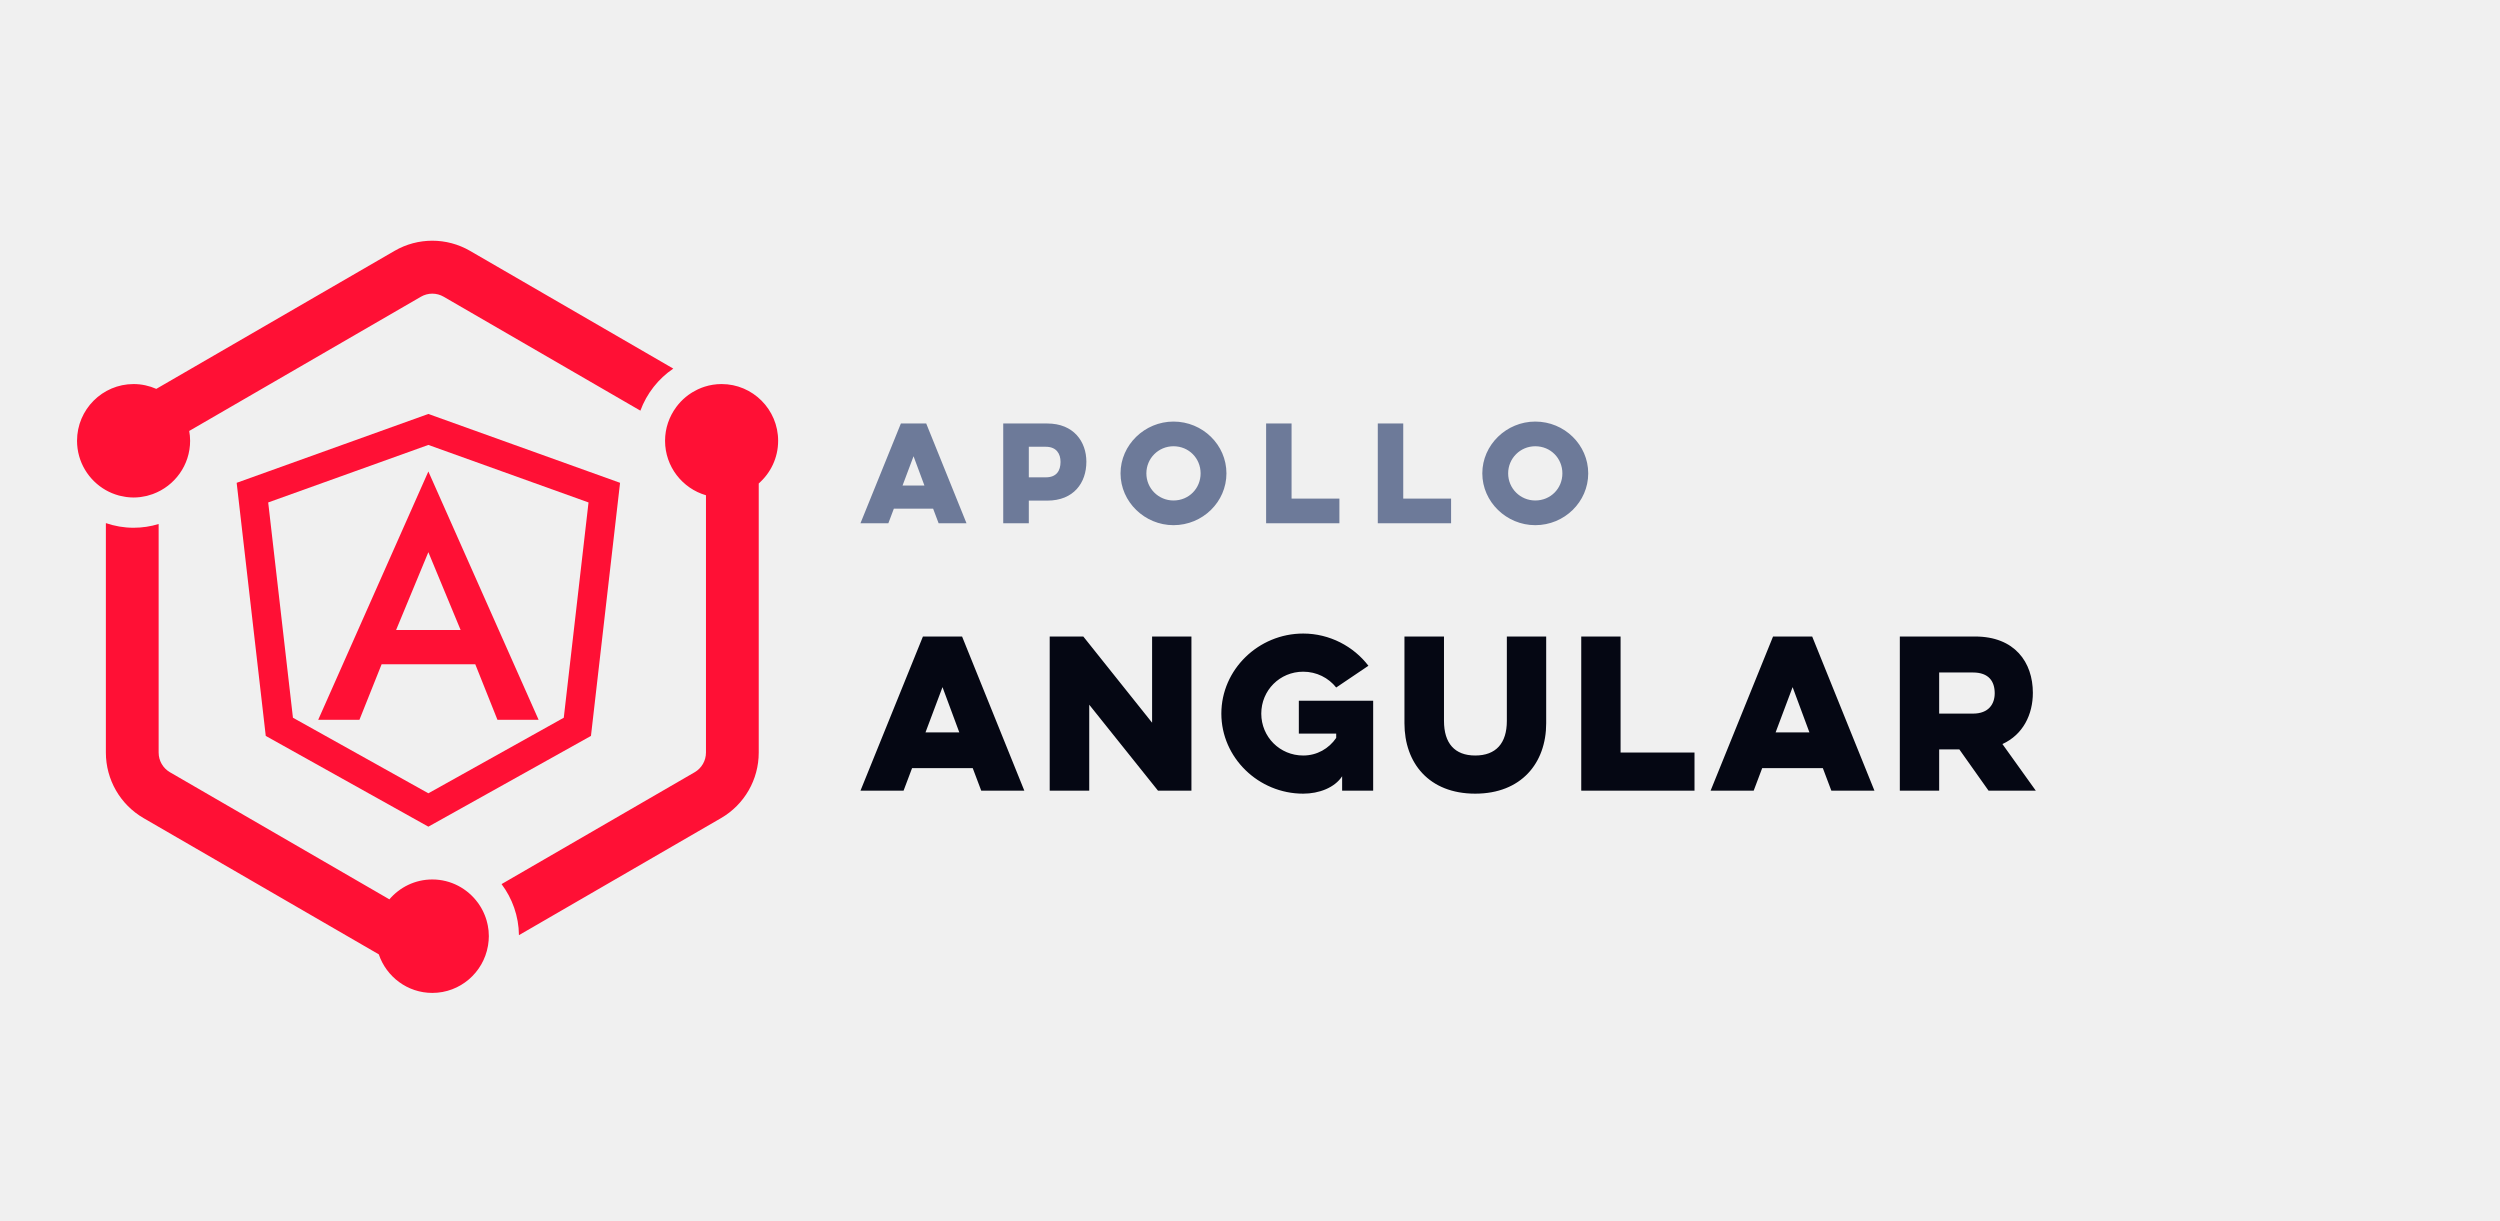
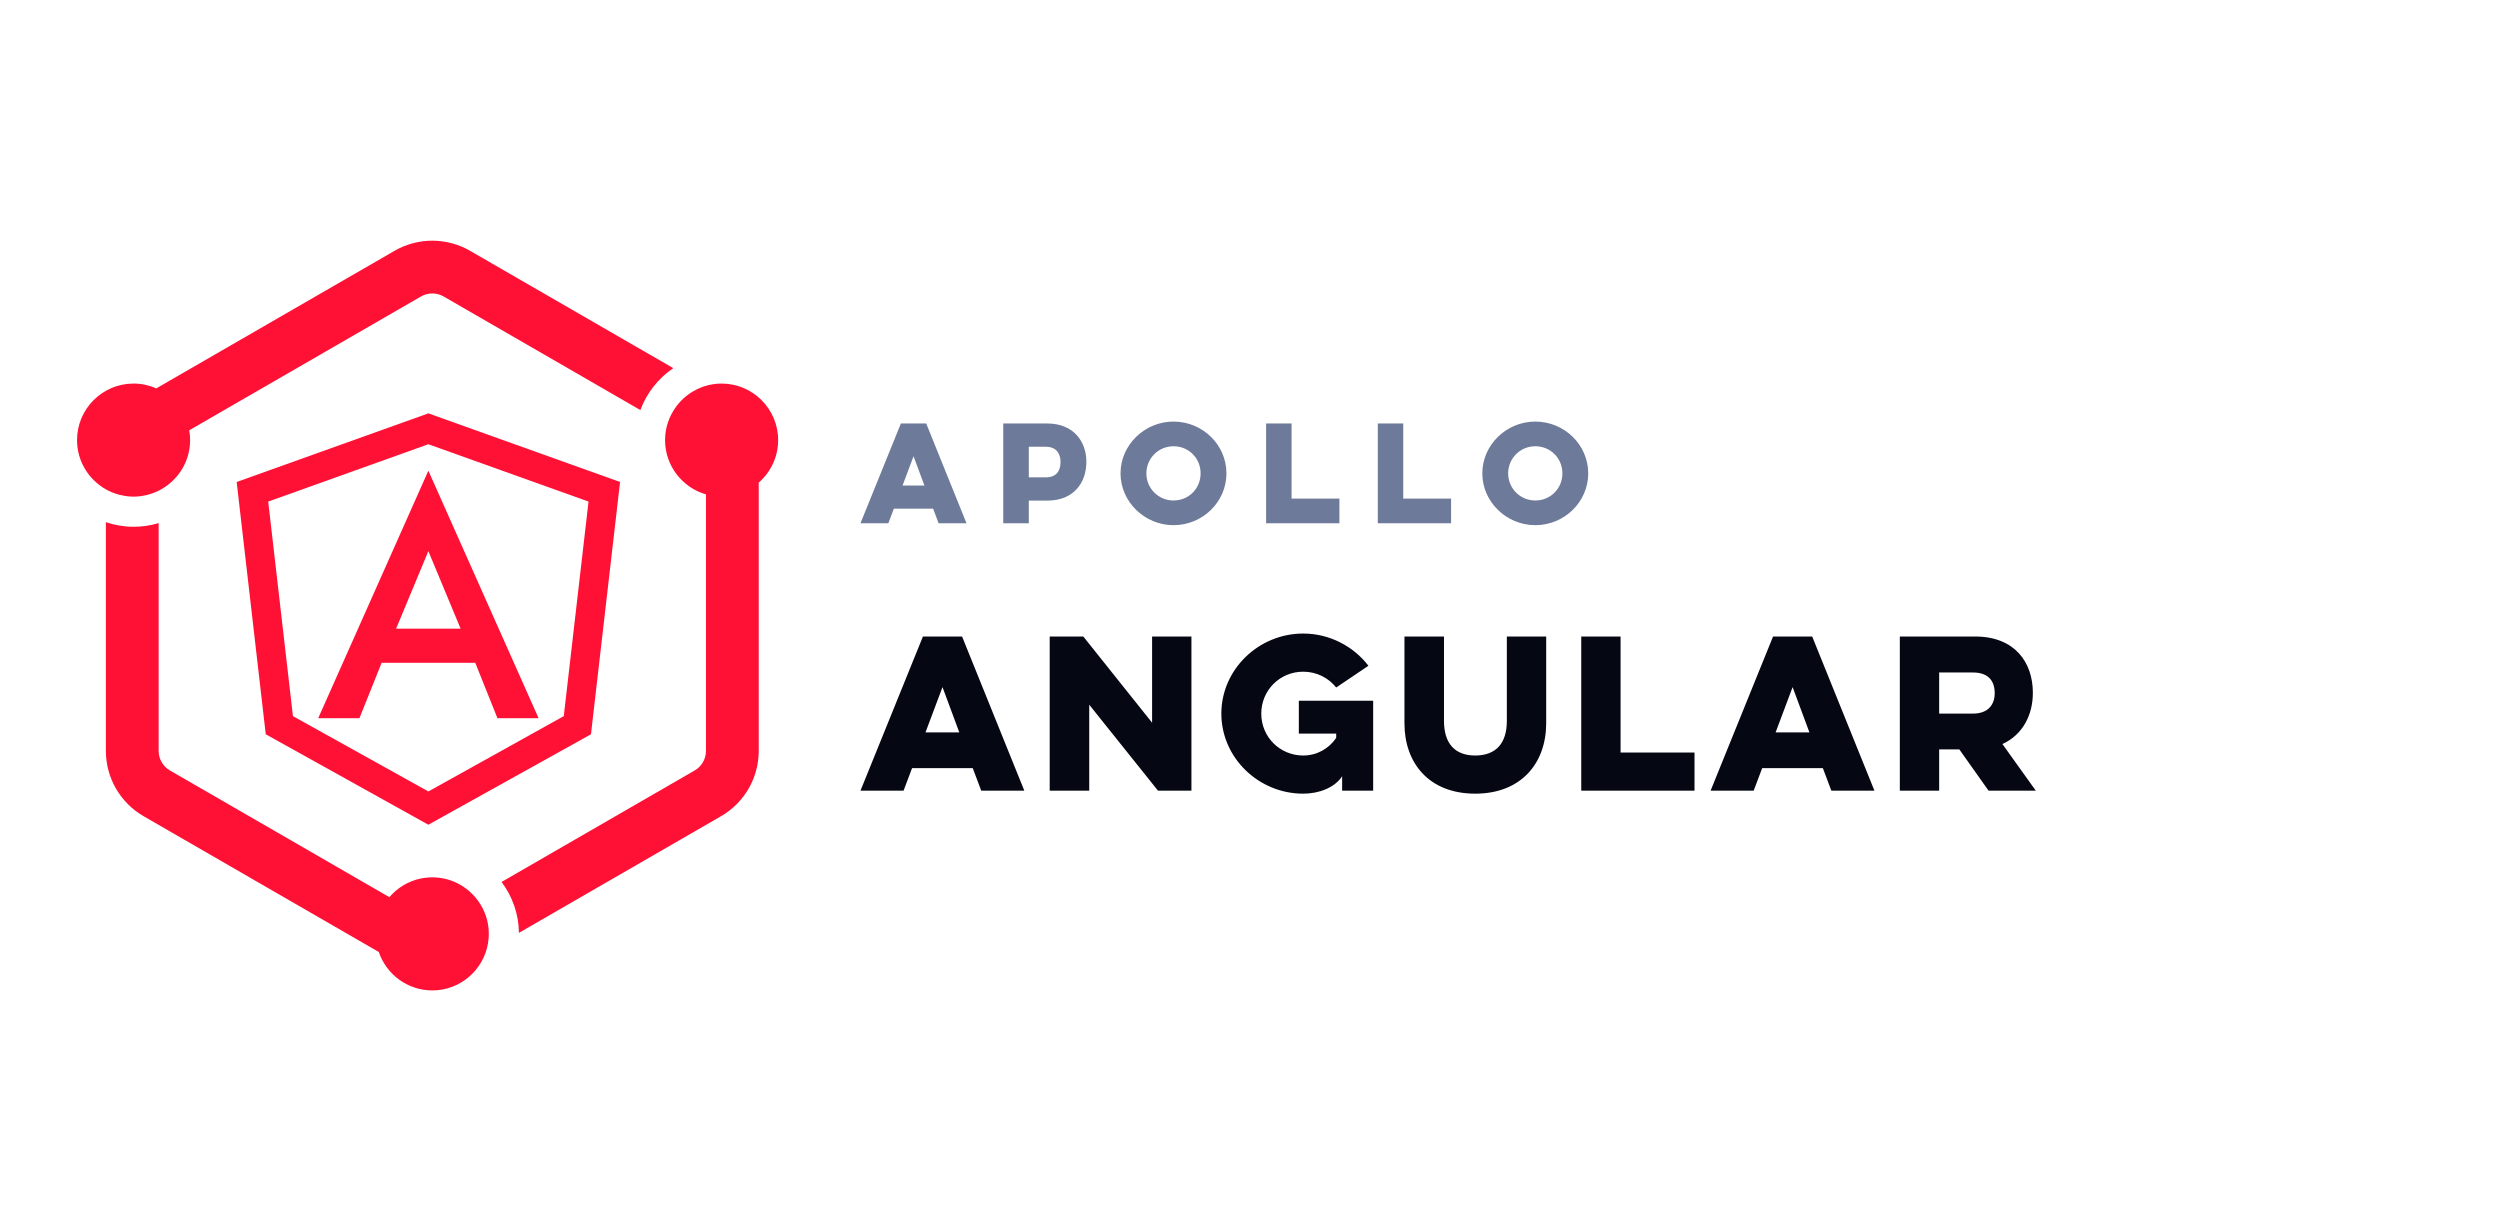
<svg xmlns="http://www.w3.org/2000/svg" width="215px" height="105px" viewBox="0 0 215 105" version="1.1">
  <g id="GraphQL-Tools/-Angular" stroke="none" stroke-width="1" fill="none" fill-rule="evenodd">
+     <rect id="Rectangle" fill="#FFFFFF" x="0" y="0" width="215" height="105" />
    <g id="Libraries-Logos-/-Angular" transform="translate(6, 20)" fill="#FF1035">
-       <path d="M36.04,60.512 C36.04,60.767 36.015,61.015 35.977,61.26 C35.972,61.291 35.968,61.321 35.963,61.351 C35.566,63.643 33.574,65.391 31.178,65.391 C29.042,65.391 27.227,63.999 26.576,62.074 L6.346,50.357 C4.34,49.195 3.105,47.047 3.105,44.724 L3.105,24.988 C3.854,25.243 4.653,25.387 5.488,25.387 C6.237,25.387 6.96,25.273 7.643,25.066 L7.643,44.724 C7.643,45.419 8.015,46.065 8.616,46.413 L27.487,57.344 C28.38,56.299 29.701,55.634 31.178,55.634 C32.784,55.634 34.206,56.422 35.093,57.63 C35.108,57.652 35.125,57.673 35.141,57.695 C35.203,57.783 35.261,57.873 35.318,57.966 C35.34,58.002 35.361,58.036 35.383,58.073 C35.432,58.158 35.478,58.246 35.523,58.334 C35.547,58.382 35.569,58.429 35.591,58.478 C35.63,58.56 35.665,58.643 35.699,58.728 C35.723,58.788 35.744,58.849 35.766,58.91 C35.793,58.987 35.819,59.065 35.842,59.143 C35.865,59.219 35.881,59.294 35.9,59.369 C35.917,59.44 35.935,59.51 35.949,59.582 C35.968,59.677 35.98,59.772 35.993,59.868 C36,59.926 36.011,59.981 36.017,60.039 C36.031,60.195 36.04,60.352 36.04,60.512 L36.04,60.512 Z M60.92,17.907 C60.92,19.371 60.272,20.682 59.251,21.577 L59.251,44.724 C59.251,47.047 58.017,49.195 56.01,50.357 L38.629,60.424 C38.61,58.777 38.055,57.26 37.134,56.032 L53.741,46.413 C54.341,46.065 54.713,45.419 54.713,44.724 L54.713,22.592 C52.685,22.005 51.195,20.129 51.195,17.907 C51.195,16.825 51.553,15.828 52.149,15.019 C52.158,15.006 52.167,14.993 52.177,14.98 C52.289,14.831 52.41,14.686 52.539,14.55 L52.556,14.531 C52.823,14.253 53.121,14.008 53.446,13.799 C53.48,13.777 53.515,13.757 53.55,13.735 C53.679,13.658 53.811,13.585 53.946,13.519 C53.986,13.5 54.026,13.48 54.067,13.462 C54.236,13.385 54.411,13.313 54.591,13.258 C54.592,13.258 54.592,13.258 54.592,13.257 C55.055,13.109 55.546,13.029 56.058,13.029 C58.74,13.029 60.92,15.217 60.92,17.907 L60.92,17.907 Z M3.105,22.155 C1.627,21.317 0.625,19.728 0.625,17.907 C0.625,15.217 2.806,13.029 5.488,13.029 C6.183,13.029 6.843,13.179 7.442,13.443 L27.936,1.572 C28.938,0.991 30.059,0.701 31.177,0.701 C32.297,0.701 33.417,0.991 34.419,1.572 L51.902,11.7 C50.616,12.57 49.62,13.835 49.073,15.316 L32.15,5.515 C31.855,5.344 31.518,5.254 31.177,5.254 C30.837,5.254 30.501,5.344 30.205,5.515 L10.272,17.062 C10.321,17.337 10.35,17.618 10.35,17.907 C10.35,20.006 9.019,21.795 7.162,22.481 C7.148,22.487 7.133,22.493 7.119,22.497 C6.971,22.549 6.823,22.595 6.67,22.634 C6.639,22.642 6.609,22.651 6.578,22.657 C6.438,22.689 6.295,22.715 6.151,22.735 C6.112,22.741 6.073,22.748 6.033,22.753 C5.854,22.773 5.673,22.786 5.488,22.786 C5.29,22.786 5.095,22.77 4.902,22.747 C4.851,22.741 4.8,22.731 4.749,22.723 C4.601,22.701 4.456,22.672 4.312,22.636 C4.269,22.624 4.224,22.614 4.18,22.602 C3.801,22.494 3.44,22.345 3.105,22.155 L3.105,22.155 Z" id="Fill-2" />
-       <path d="M30.839,15.6 L14.353,21.522 L16.855,43.289 L30.839,51.093 L44.823,43.289 L47.325,21.522 L30.839,15.6 Z M19.193,41.724 L17.065,23.211 L30.839,18.264 L44.613,23.211 L42.485,41.724 L30.839,48.223 L19.193,41.724 Z M21.366,41.901 L24.912,41.901 L26.82,37.124 L34.873,37.124 L36.78,41.901 L40.319,41.901 L30.839,20.547 L21.366,41.901 Z M30.839,27.487 L33.613,34.179 L28.065,34.179 L30.839,27.487 Z" id="Fill-1" />
+       <path d="M36.04,60.315 C36.04,60.568 36.015,60.816 35.977,61.059 C35.972,61.09 35.968,61.12 35.963,61.15 C35.566,63.435 33.574,65.177 31.178,65.177 C29.042,65.177 27.227,63.79 26.576,61.871 L6.346,50.192 C4.34,49.034 3.105,46.893 3.105,44.578 L3.105,24.907 C3.854,25.16 4.653,25.304 5.488,25.304 C6.237,25.304 6.96,25.191 7.643,24.984 L7.643,44.578 C7.643,45.27 8.015,45.915 8.616,46.261 L27.487,57.157 C28.38,56.115 29.701,55.452 31.178,55.452 C32.784,55.452 34.206,56.237 35.093,57.442 C35.108,57.463 35.125,57.484 35.141,57.506 C35.203,57.594 35.261,57.684 35.318,57.777 C35.34,57.812 35.361,57.847 35.383,57.883 C35.432,57.968 35.478,58.055 35.523,58.143 C35.547,58.191 35.569,58.238 35.591,58.286 C35.63,58.369 35.665,58.451 35.699,58.536 C35.723,58.596 35.744,58.656 35.766,58.717 C35.793,58.794 35.819,58.872 35.842,58.95 C35.865,59.025 35.881,59.101 35.9,59.175 C35.917,59.246 35.935,59.316 35.949,59.387 C35.968,59.482 35.98,59.577 35.993,59.672 C36,59.73 36.011,59.785 36.017,59.842 C36.031,59.998 36.04,60.155 36.04,60.315 L36.04,60.315 Z M60.92,17.849 C60.92,19.307 60.272,20.615 59.251,21.506 L59.251,44.578 C59.251,46.893 58.017,49.034 56.01,50.192 L38.629,60.226 C38.61,58.585 38.055,57.073 37.134,55.849 L53.741,46.261 C54.341,45.915 54.713,45.27 54.713,44.578 L54.713,22.518 C52.685,21.933 51.195,20.064 51.195,17.849 C51.195,16.77 51.553,15.776 52.149,14.97 C52.158,14.957 52.167,14.944 52.177,14.931 C52.289,14.782 52.41,14.638 52.539,14.503 L52.556,14.484 C52.823,14.206 53.121,13.962 53.446,13.753 C53.48,13.732 53.515,13.712 53.55,13.69 C53.679,13.613 53.811,13.54 53.946,13.475 C53.986,13.456 54.026,13.436 54.067,13.418 C54.236,13.341 54.411,13.27 54.591,13.214 C54.592,13.214 54.592,13.214 54.592,13.214 C55.055,13.067 55.546,12.986 56.058,12.986 C58.74,12.986 60.92,15.167 60.92,17.849 L60.92,17.849 Z M3.105,22.083 C1.627,21.247 0.625,19.664 0.625,17.849 C0.625,15.167 2.806,12.986 5.488,12.986 C6.183,12.986 6.843,13.136 7.442,13.4 L27.936,1.567 C28.938,0.988 30.059,0.699 31.177,0.699 C32.297,0.699 33.417,0.988 34.419,1.567 L51.902,11.661 C50.616,12.529 49.62,13.79 49.073,15.266 L32.15,5.497 C31.855,5.326 31.518,5.237 31.177,5.237 C30.837,5.237 30.501,5.326 30.205,5.497 L10.272,17.006 C10.321,17.28 10.35,17.56 10.35,17.849 C10.35,19.941 9.019,21.723 7.162,22.408 C7.148,22.413 7.133,22.419 7.119,22.424 C6.971,22.476 6.823,22.522 6.67,22.56 C6.639,22.568 6.609,22.577 6.578,22.583 C6.438,22.615 6.295,22.641 6.151,22.661 C6.112,22.666 6.073,22.674 6.033,22.678 C5.854,22.699 5.673,22.711 5.488,22.711 C5.29,22.711 5.095,22.696 4.902,22.672 C4.851,22.666 4.8,22.657 4.749,22.649 C4.601,22.626 4.456,22.598 4.312,22.562 C4.269,22.55 4.224,22.54 4.18,22.528 C3.801,22.421 3.44,22.272 3.105,22.083 L3.105,22.083 Z" id="Fill-2" />
+       <path d="M30.839,15.549 L14.353,21.451 L16.855,43.148 L30.839,50.926 L44.823,43.148 L47.325,21.451 L30.839,15.549 Z M19.193,41.587 L17.065,23.136 L30.839,18.204 L44.613,23.136 L42.485,41.587 L30.839,48.065 L19.193,41.587 Z M21.366,41.764 L24.912,41.764 L26.82,37.002 L34.873,37.002 L36.78,41.764 L40.319,41.764 L30.839,20.48 L21.366,41.764 Z M30.839,27.397 L33.613,34.067 L28.065,34.067 L30.839,27.397 Z" id="Fill-1" />
    </g>
    <path d="M79.372,54.74 L74,68 L77.706,68 L78.437,66.062 L83.656,66.062 L84.387,68 L88.093,68 L82.738,54.74 L79.372,54.74 Z M82.5,62.985 L79.593,62.985 L81.055,59.092 L82.5,62.985 Z M93.674,68 L93.674,60.605 L99.59,68 L102.463,68 L102.463,54.74 L99.08,54.74 L99.08,62.152 L93.164,54.74 L90.274,54.74 L90.274,68 L93.674,68 Z M111.7,63.087 L114.913,63.087 L114.913,63.461 C114.284,64.379 113.264,64.974 112.074,64.974 C110.068,64.974 108.47,63.376 108.47,61.37 C108.47,59.364 110.068,57.766 112.074,57.766 C113.23,57.766 114.25,58.293 114.913,59.126 L117.684,57.256 C116.409,55.59 114.352,54.485 112.074,54.485 C108.232,54.485 105.036,57.579 105.036,61.37 C105.036,65.161 108.232,68.255 112.074,68.255 C113.434,68.255 114.777,67.745 115.423,66.759 L115.423,68 L118.092,68 L118.092,60.265 L111.7,60.265 L111.7,63.087 Z M129.589,54.74 L129.589,61.999 C129.589,63.92 128.654,64.974 126.869,64.974 C125.101,64.974 124.183,63.92 124.183,61.999 L124.183,54.74 L120.783,54.74 L120.783,62.203 C120.783,65.62 122.891,68.255 126.869,68.255 C130.83,68.255 132.972,65.62 132.972,62.203 L132.972,54.74 L129.589,54.74 Z M135.987,68 L145.728,68 L145.728,64.719 L139.37,64.719 L139.37,54.74 L135.987,54.74 L135.987,68 Z M152.482,54.74 L147.11,68 L150.816,68 L151.547,66.062 L156.766,66.062 L157.497,68 L161.203,68 L155.848,54.74 L152.482,54.74 Z M155.61,62.985 L152.703,62.985 L154.165,59.092 L155.61,62.985 Z M163.385,54.74 L163.385,68 L166.768,68 L166.768,64.447 L168.502,64.447 L171.018,68 L175.081,68 L172.208,63.988 C173.993,63.172 174.826,61.438 174.826,59.585 C174.826,56.95 173.262,54.74 169.862,54.74 L163.385,54.74 Z M169.675,57.834 C171.035,57.834 171.545,58.599 171.545,59.619 C171.545,60.537 171.035,61.37 169.675,61.37 L166.768,61.37 L166.768,57.834 L169.675,57.834 Z" id="ANGULAR" fill="#050713" fill-rule="nonzero" />
    <path d="M77.476,36.42 L74,45 L76.398,45 L76.871,43.746 L80.248,43.746 L80.721,45 L83.119,45 L79.654,36.42 L77.476,36.42 Z M79.5,41.755 L77.619,41.755 L78.565,39.236 L79.5,41.755 Z M86.278,45 L88.478,45 L88.478,43.053 L90.062,43.053 C92.339,43.053 93.428,41.524 93.428,39.709 C93.428,37.982 92.339,36.42 90.062,36.42 L86.278,36.42 L86.278,45 Z M89.941,38.422 C90.865,38.422 91.206,39.038 91.206,39.72 C91.206,40.479 90.865,41.051 89.941,41.051 L88.478,41.051 L88.478,38.422 L89.941,38.422 Z M96.366,40.71 C96.366,43.163 98.445,45.165 100.92,45.165 C103.428,45.165 105.474,43.163 105.474,40.71 C105.474,38.257 103.428,36.255 100.92,36.255 C98.445,36.255 96.366,38.257 96.366,40.71 Z M98.588,40.71 C98.588,39.412 99.633,38.378 100.92,38.378 C102.24,38.378 103.252,39.412 103.252,40.71 C103.252,42.008 102.24,43.042 100.92,43.042 C99.633,43.042 98.588,42.008 98.588,40.71 Z M108.886,45 L115.189,45 L115.189,42.877 L111.075,42.877 L111.075,36.42 L108.886,36.42 L108.886,45 Z M118.49,45 L124.793,45 L124.793,42.877 L120.679,42.877 L120.679,36.42 L118.49,36.42 L118.49,45 Z M127.479,40.71 C127.479,43.163 129.558,45.165 132.033,45.165 C134.541,45.165 136.587,43.163 136.587,40.71 C136.587,38.257 134.541,36.255 132.033,36.255 C129.558,36.255 127.479,38.257 127.479,40.71 Z M129.701,40.71 C129.701,39.412 130.746,38.378 132.033,38.378 C133.353,38.378 134.365,39.412 134.365,40.71 C134.365,42.008 133.353,43.042 132.033,43.042 C130.746,43.042 129.701,42.008 129.701,40.71 Z" id="Apollo" fill="#6D7A99" fill-rule="nonzero" />
  </g>
</svg>
